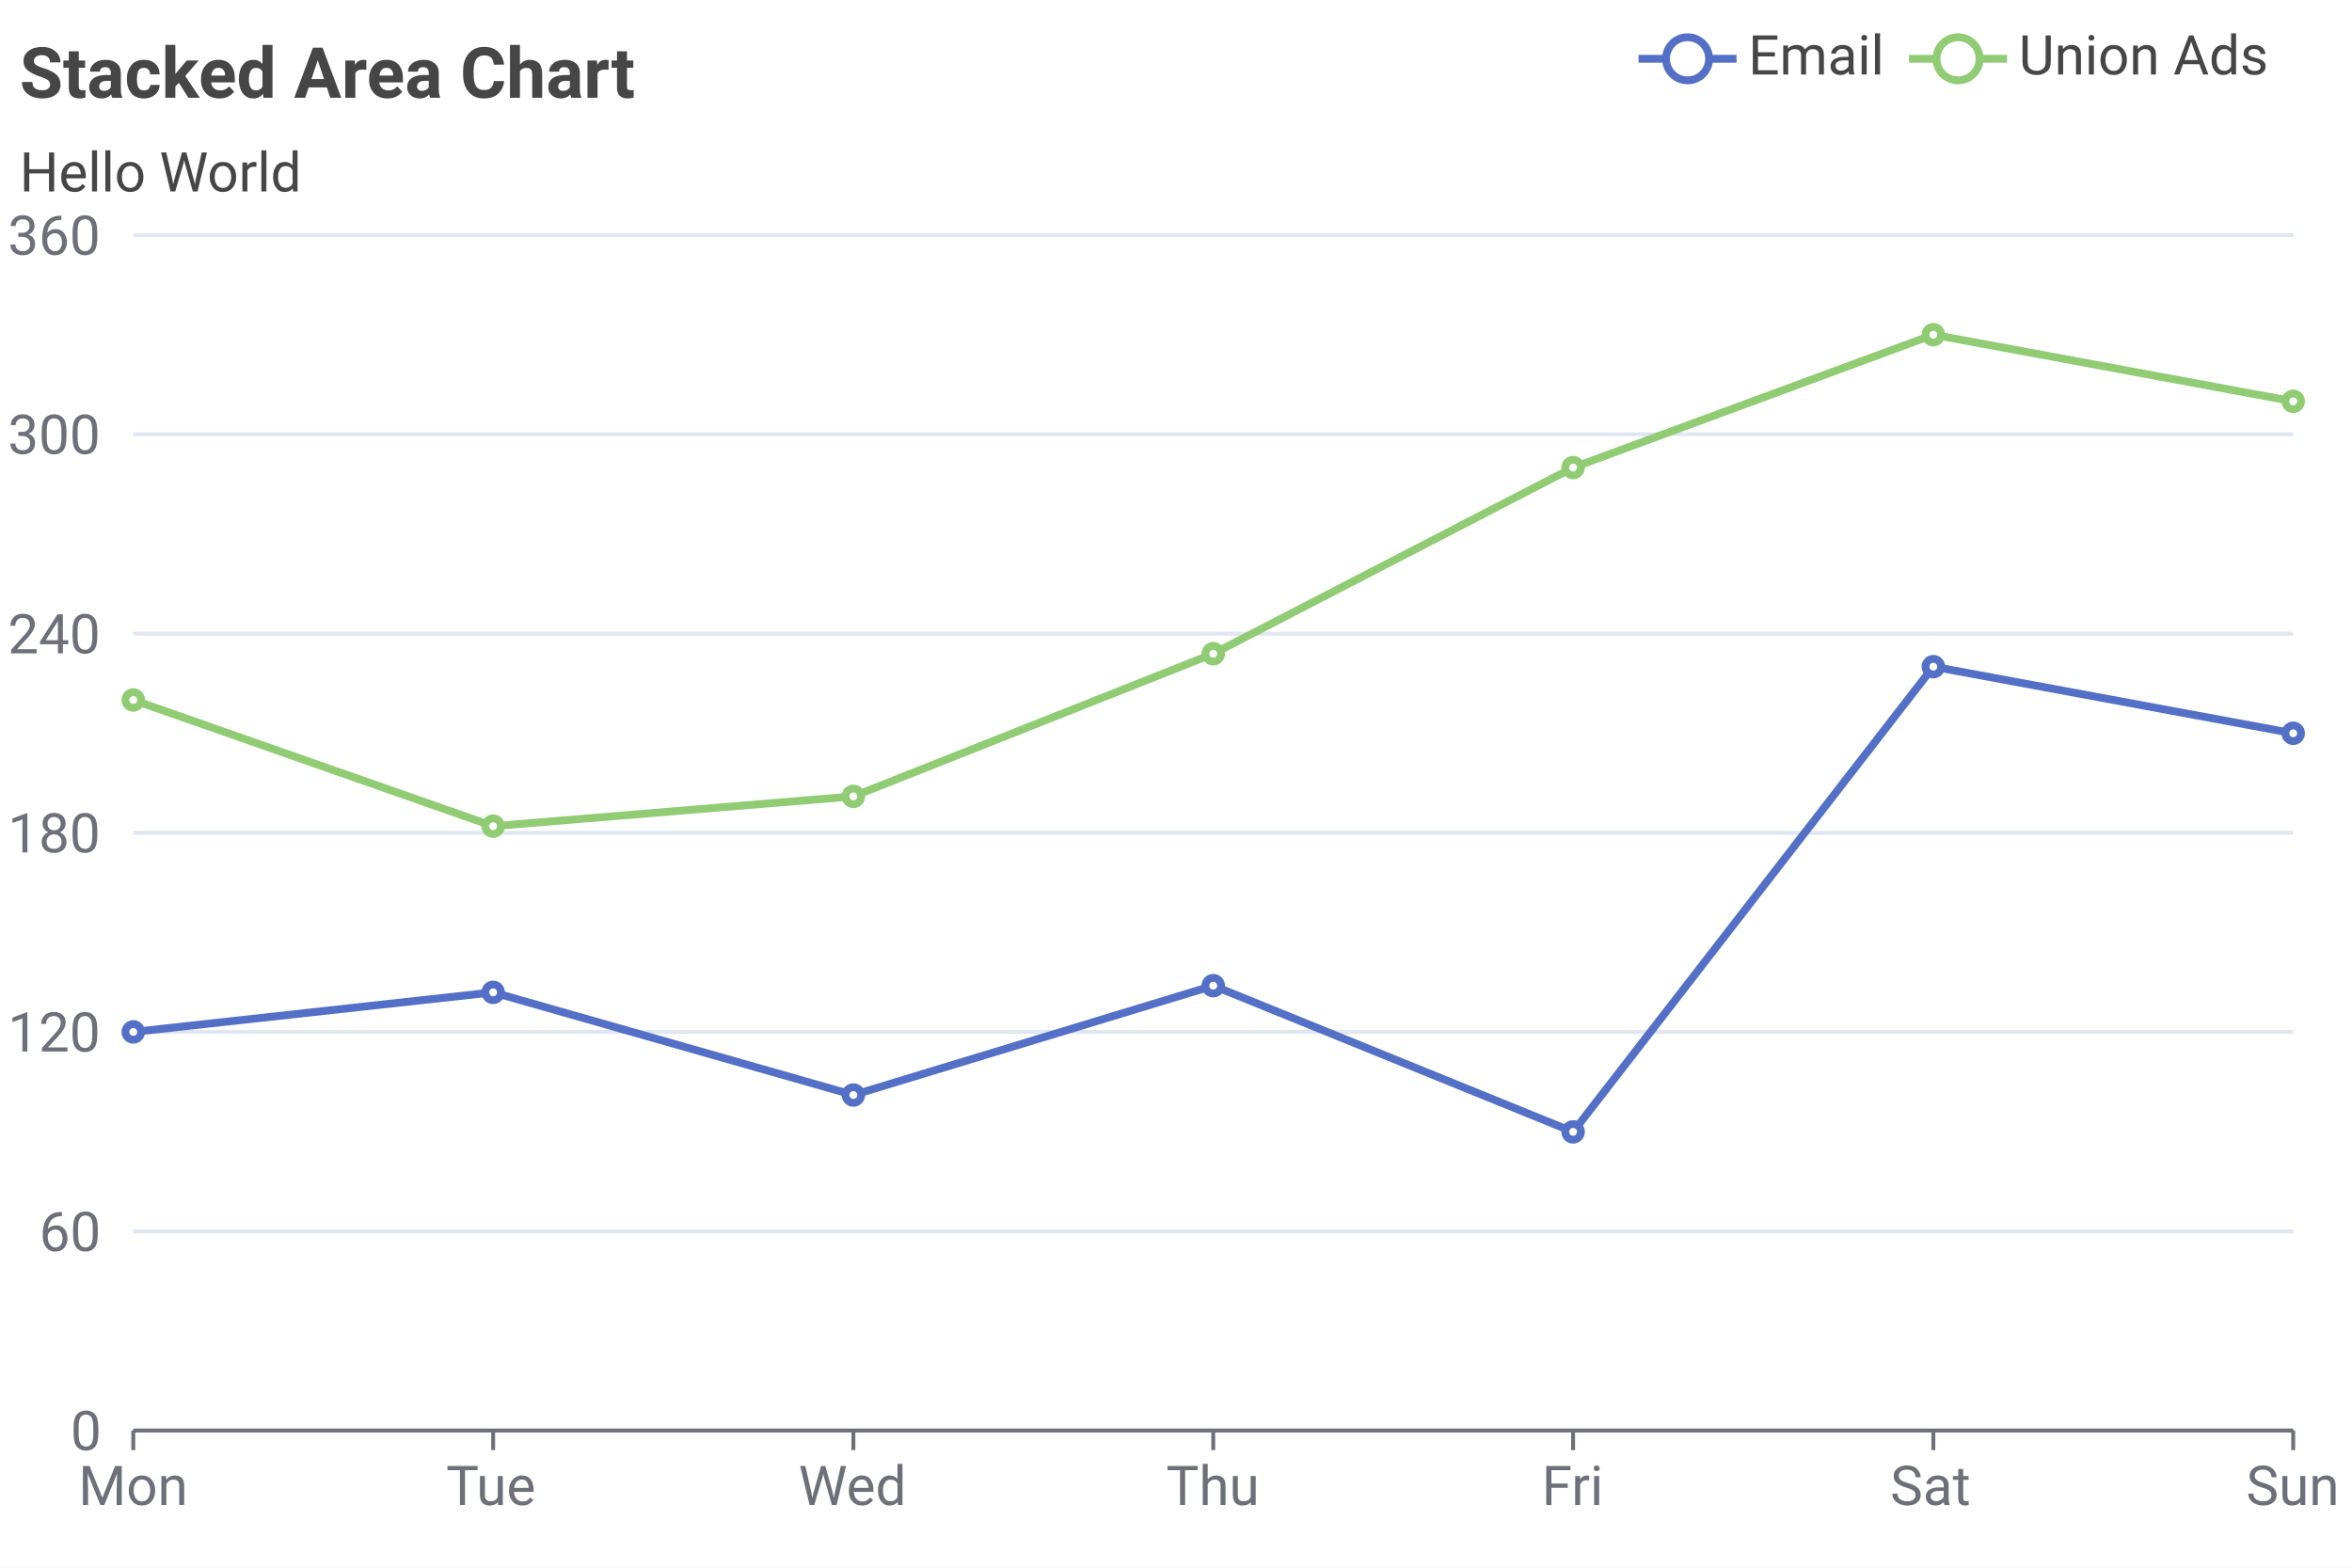
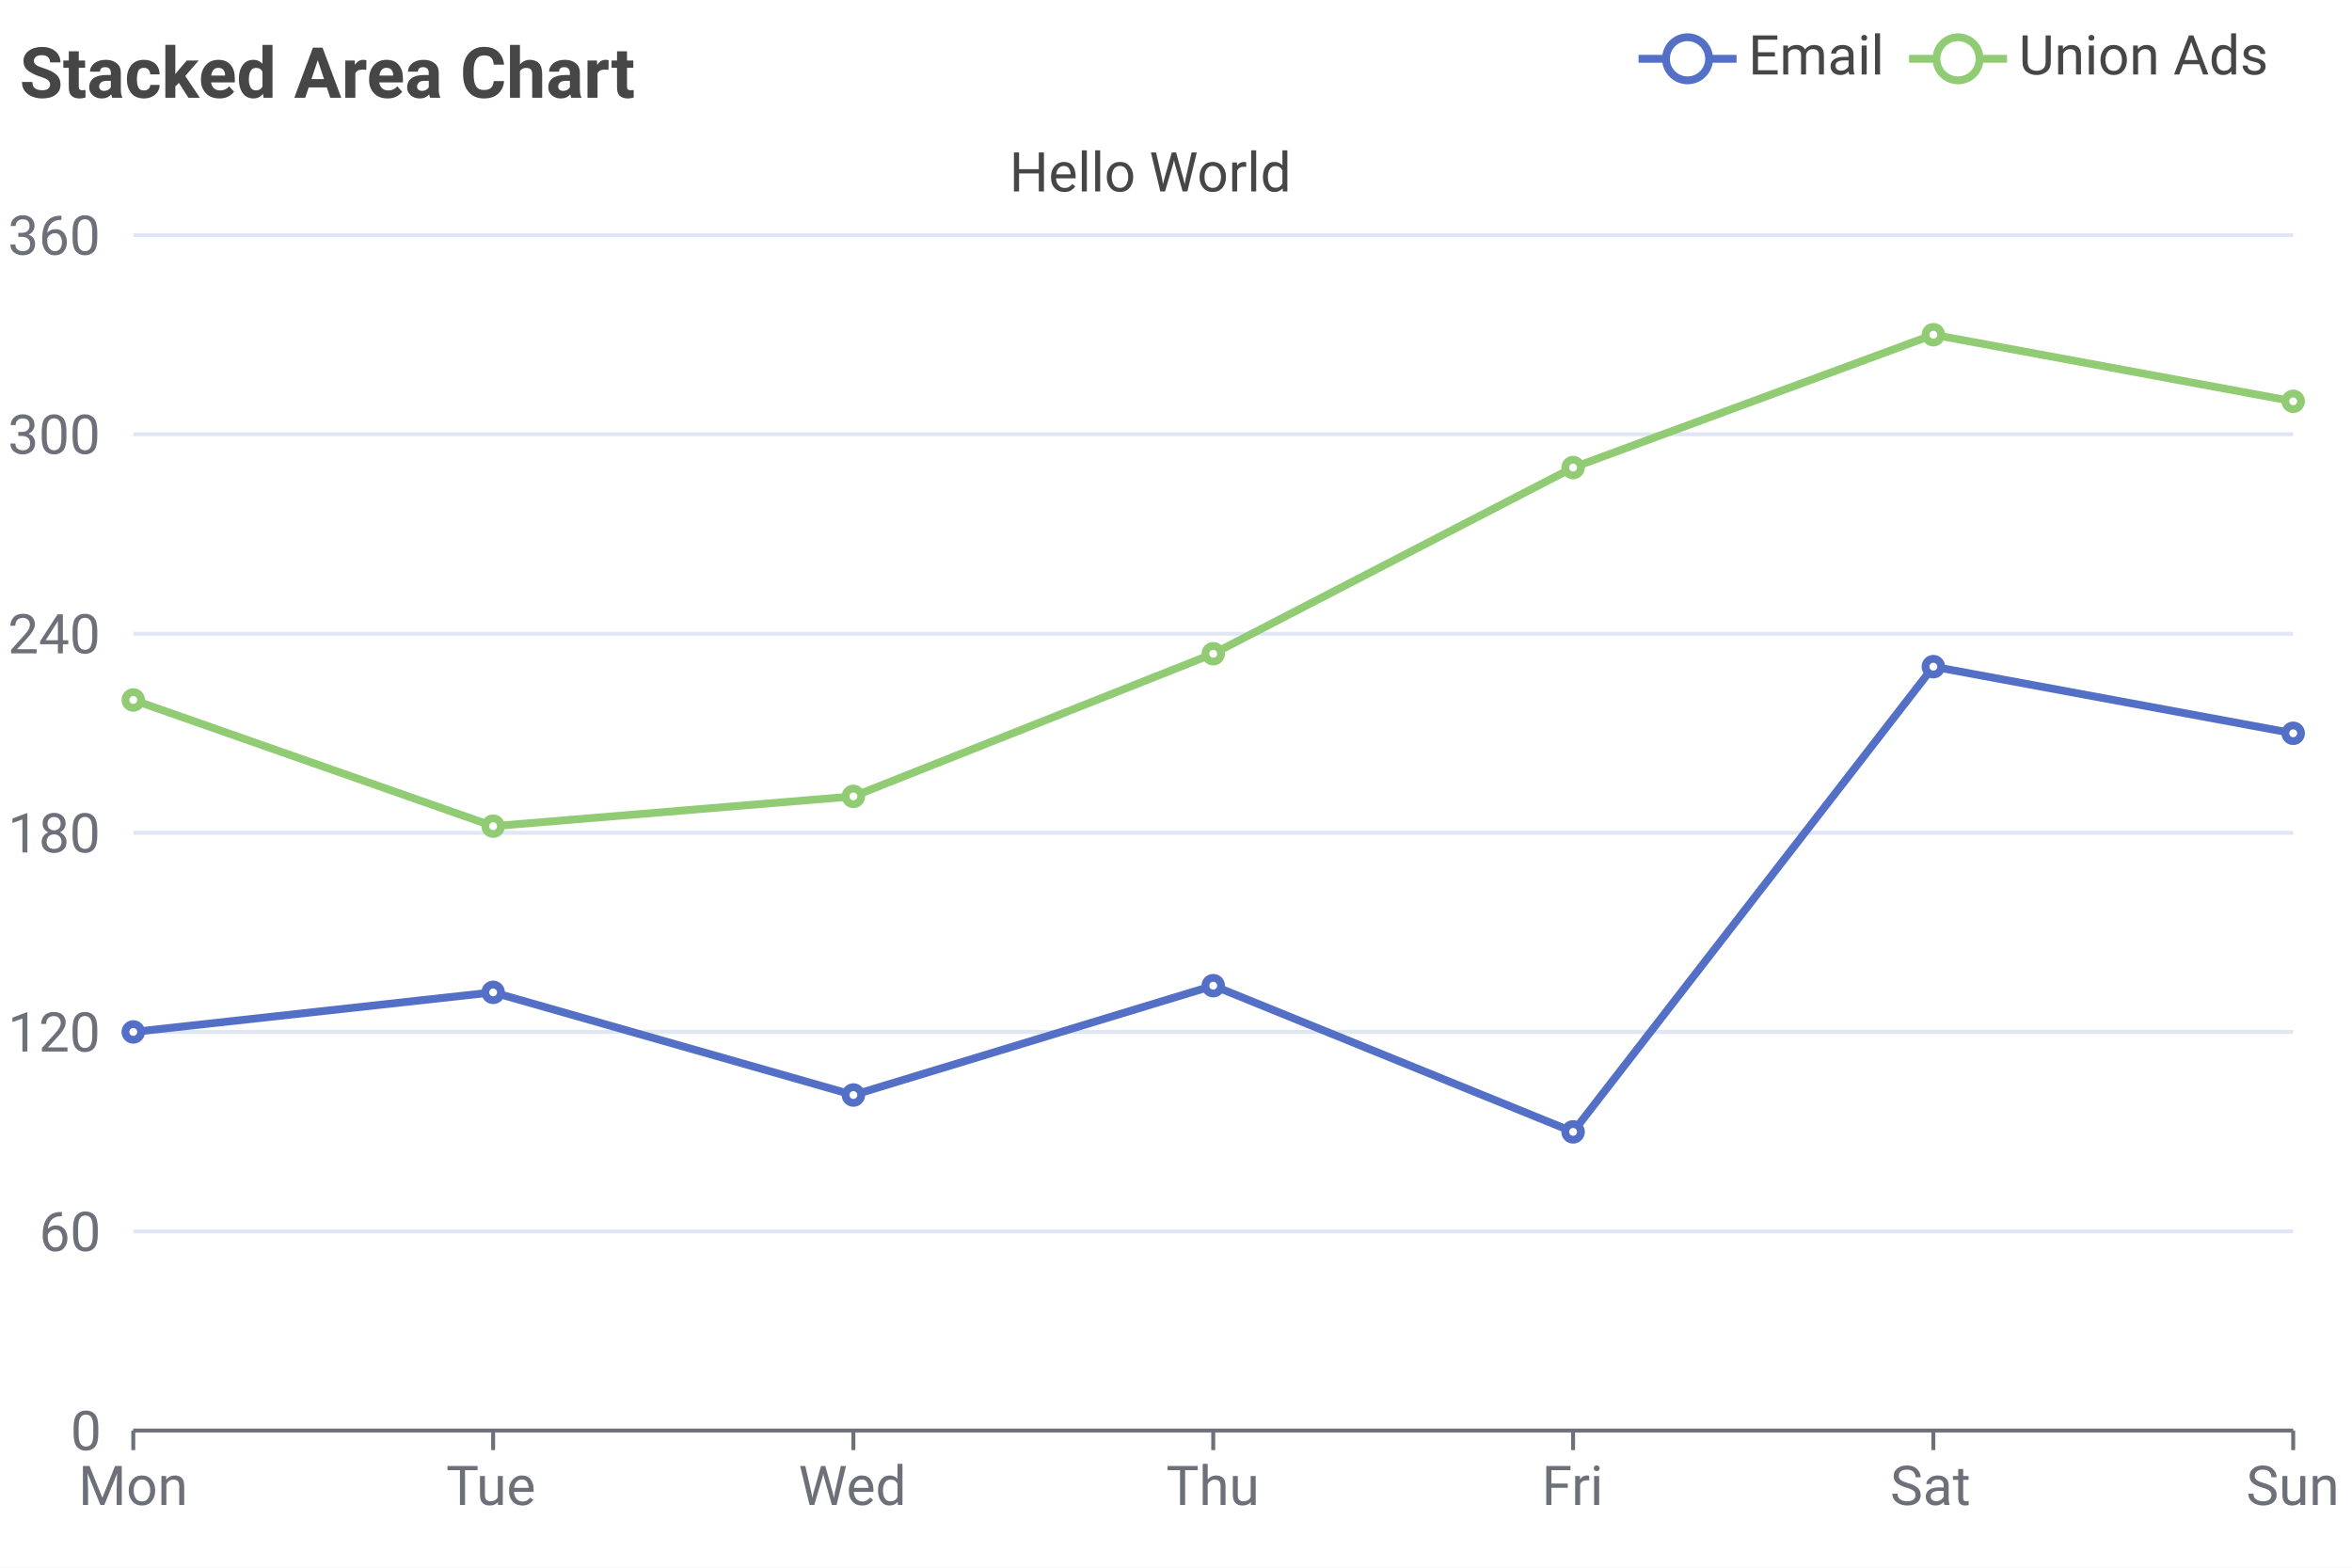
<svg xmlns="http://www.w3.org/2000/svg" width="600" height="400" viewBox="0 0 600 400">
  <rect x="0" y="0" width="600" height="400" fill="#FFFFFF" />
  <text font-size="18" x="5" y="5" dy="15" font-weight="bold" dominant-baseline="middle" font-family="Roboto" fill="#464646">
Stacked Area Chart
</text>
-   <text font-size="14" x="5" y="35" dy="10" dominant-baseline="middle" font-family="Roboto" fill="#464646">
+   <text font-size="14" x="257.5" y="35" dy="10" dominant-baseline="middle" font-family="Roboto" fill="#464646">
Hello World
</text>
  <g>
    <line stroke-width="2" x1="418" y1="15" x2="443" y2="15" stroke="#5470C6" />
    <circle cx="430.5" cy="15" r="5.5" stroke-width="2" stroke="#5470C6" fill="#FFFFFF" />
    <text font-size="14" x="446" y="19" font-family="Roboto" fill="#464646">
Email
</text>
  </g>
  <g>
    <line stroke-width="2" x1="487" y1="15" x2="512" y2="15" stroke="#91CC75" />
    <circle cx="499.5" cy="15" r="5.5" stroke-width="2" stroke="#91CC75" fill="#FFFFFF" />
    <text font-size="14" x="515" y="19" font-family="Roboto" fill="#464646">
Union Ads
</text>
  </g>
  <g stroke="#E0E6F2">
    <line stroke-width="1" x1="34" y1="60" x2="585" y2="60" />
    <line stroke-width="1" x1="34" y1="110.8" x2="585" y2="110.8" />
    <line stroke-width="1" x1="34" y1="161.7" x2="585" y2="161.7" />
    <line stroke-width="1" x1="34" y1="212.5" x2="585" y2="212.5" />
    <line stroke-width="1" x1="34" y1="263.3" x2="585" y2="263.3" />
    <line stroke-width="1" x1="34" y1="314.2" x2="585" y2="314.2" />
  </g>
  <g>
    <text font-size="14" x="2" y="65" font-family="Roboto" fill="#6E7079">
360
</text>
    <text font-size="14" x="2" y="115.8" font-family="Roboto" fill="#6E7079">
300
</text>
    <text font-size="14" x="2" y="166.7" font-family="Roboto" fill="#6E7079">
240
</text>
    <text font-size="14" x="2" y="217.5" font-family="Roboto" fill="#6E7079">
180
</text>
    <text font-size="14" x="2" y="268.3" font-family="Roboto" fill="#6E7079">
120
</text>
    <text font-size="14" x="10" y="319.2" font-family="Roboto" fill="#6E7079">
60
</text>
    <text font-size="14" x="18" y="370" font-family="Roboto" fill="#6E7079">
0
</text>
  </g>
  <g>
    <g stroke="#6E7079">
      <line stroke-width="1" x1="34" y1="365" x2="585" y2="365" />
      <line stroke-width="1" x1="34" y1="365" x2="34" y2="370" />
      <line stroke-width="1" x1="125.8" y1="365" x2="125.8" y2="370" />
      <line stroke-width="1" x1="217.7" y1="365" x2="217.7" y2="370" />
      <line stroke-width="1" x1="309.5" y1="365" x2="309.5" y2="370" />
      <line stroke-width="1" x1="401.3" y1="365" x2="401.3" y2="370" />
      <line stroke-width="1" x1="493.2" y1="365" x2="493.2" y2="370" />
      <line stroke-width="1" x1="585" y1="365" x2="585" y2="370" />
    </g>
    <text font-size="14" x="20" y="384" font-family="Roboto" fill="#6E7079">
Mon
</text>
    <text font-size="14" x="113.8" y="384" font-family="Roboto" fill="#6E7079">
Tue
</text>
    <text font-size="14" x="203.7" y="384" font-family="Roboto" fill="#6E7079">
Wed
</text>
    <text font-size="14" x="297.5" y="384" font-family="Roboto" fill="#6E7079">
Thu
</text>
    <text font-size="14" x="393.3" y="384" font-family="Roboto" fill="#6E7079">
Fri
</text>
    <text font-size="14" x="482.2" y="384" font-family="Roboto" fill="#6E7079">
Sat
</text>
    <text font-size="14" x="573" y="384" font-family="Roboto" fill="#6E7079">
Sun
</text>
  </g>
  <g>
    <path d="M 34 263.3 L 125.8 253.2 L 217.7 279.4 L 309.5 251.5 L 401.3 288.8 L 493.2 170.1 L 585 187.1" stroke-width="2" fill="none" stroke="#5470C6" />
    <circle cx="34" cy="263.3" r="2" stroke-width="2" stroke="#5470C6" fill="#FFFFFF" />
    <circle cx="125.8" cy="253.2" r="2" stroke-width="2" stroke="#5470C6" fill="#FFFFFF" />
    <circle cx="217.7" cy="279.4" r="2" stroke-width="2" stroke="#5470C6" fill="#FFFFFF" />
    <circle cx="309.5" cy="251.5" r="2" stroke-width="2" stroke="#5470C6" fill="#FFFFFF" />
    <circle cx="401.3" cy="288.8" r="2" stroke-width="2" stroke="#5470C6" fill="#FFFFFF" />
    <circle cx="493.2" cy="170.1" r="2" stroke-width="2" stroke="#5470C6" fill="#FFFFFF" />
    <circle cx="585" cy="187.1" r="2" stroke-width="2" stroke="#5470C6" fill="#FFFFFF" />
  </g>
  <g>
    <path d="M 34 178.6 L 125.8 210.8 L 217.7 203.2 L 309.5 166.8 L 401.3 119.3 L 493.2 85.4 L 585 102.4" stroke-width="2" fill="none" stroke="#91CC75" />
    <circle cx="34" cy="178.6" r="2" stroke-width="2" stroke="#91CC75" fill="#FFFFFF" />
    <circle cx="125.8" cy="210.8" r="2" stroke-width="2" stroke="#91CC75" fill="#FFFFFF" />
    <circle cx="217.7" cy="203.2" r="2" stroke-width="2" stroke="#91CC75" fill="#FFFFFF" />
    <circle cx="309.5" cy="166.8" r="2" stroke-width="2" stroke="#91CC75" fill="#FFFFFF" />
    <circle cx="401.3" cy="119.3" r="2" stroke-width="2" stroke="#91CC75" fill="#FFFFFF" />
    <circle cx="493.2" cy="85.4" r="2" stroke-width="2" stroke="#91CC75" fill="#FFFFFF" />
    <circle cx="585" cy="102.4" r="2" stroke-width="2" stroke="#91CC75" fill="#FFFFFF" />
  </g>
</svg>
